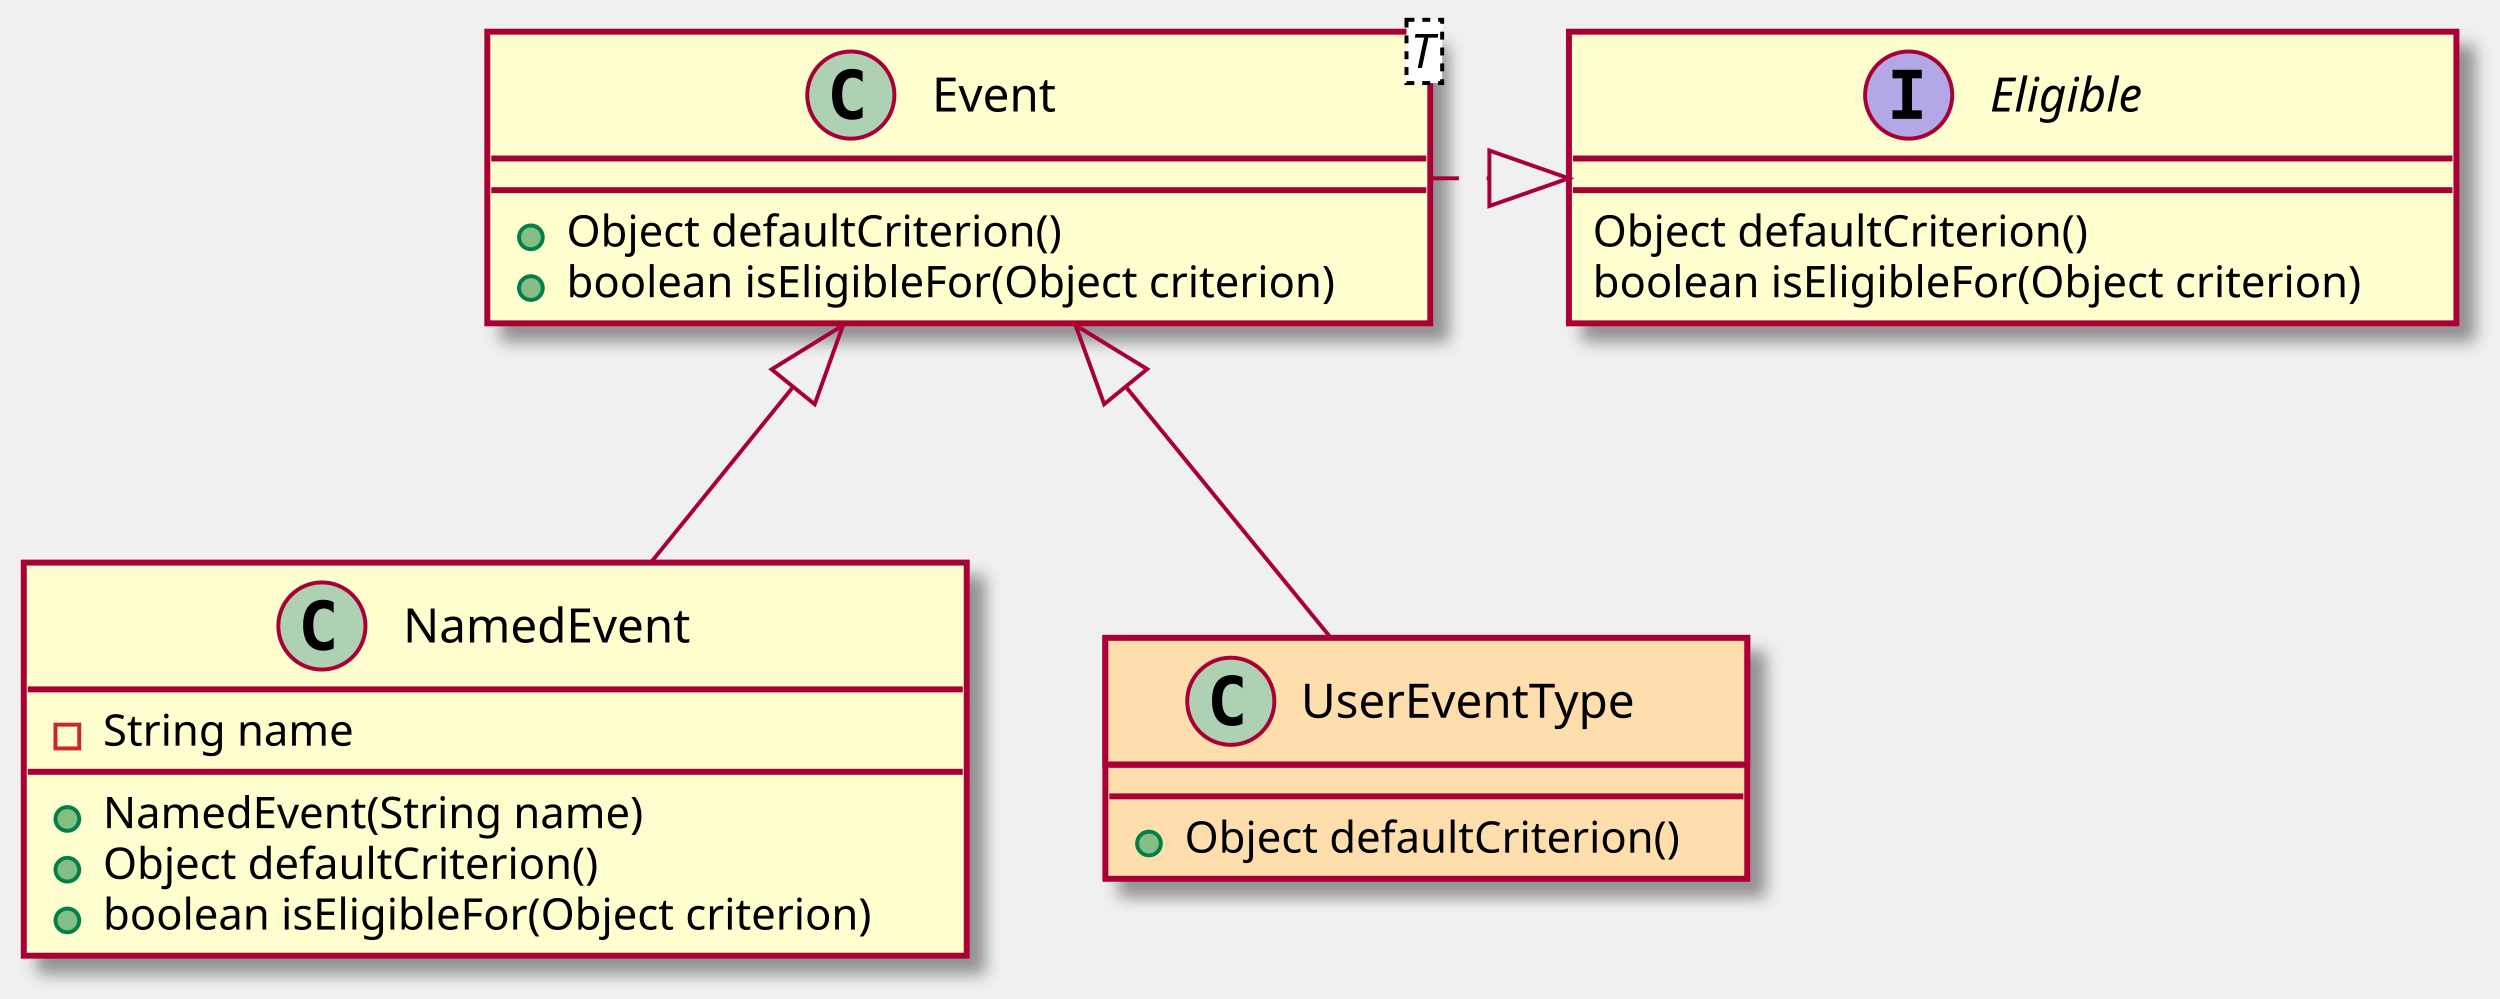
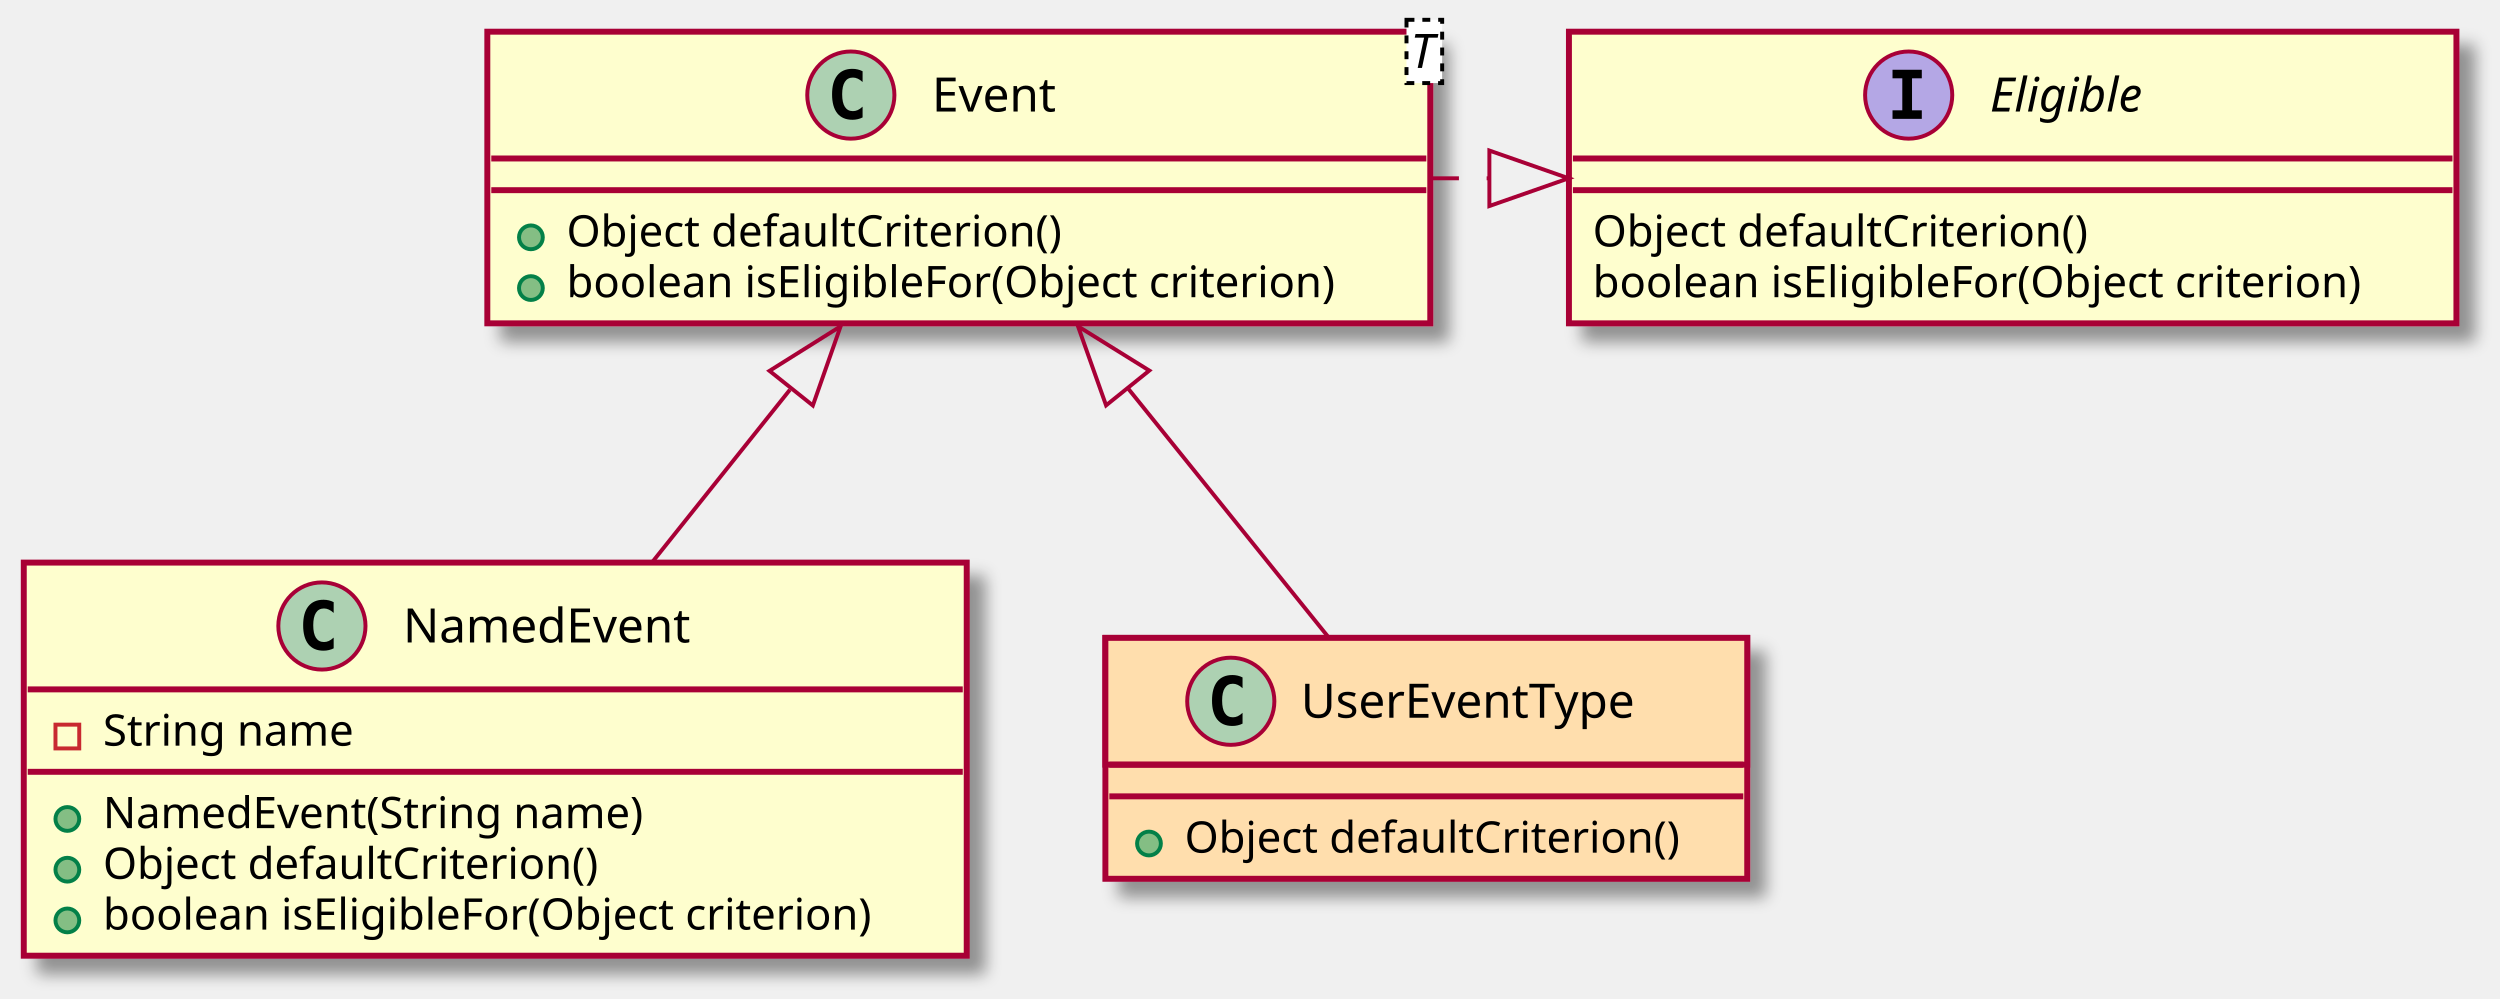
<svg xmlns="http://www.w3.org/2000/svg" contentScriptType="application/ecmascript" contentStyleType="text/css" height="252px" preserveAspectRatio="none" style="width:631px;height:252px;" version="1.1" viewBox="0 0 631 252" width="631px" zoomAndPan="magnify">
  <defs>
    <filter height="300%" id="fxqyueis6jcyf" width="300%" x="-1" y="-1">
      <feGaussianBlur result="blurOut" stdDeviation="2.0" />
      <feColorMatrix in="blurOut" result="blurOut2" type="matrix" values="0 0 0 0 0 0 0 0 0 0 0 0 0 0 0 0 0 0 .4 0" />
      <feOffset dx="4.0" dy="4.0" in="blurOut2" result="blurOut3" />
      <feBlend in="SourceGraphic" in2="blurOut3" mode="normal" />
    </filter>
  </defs>
  <g>
    <rect fill="#FEFECE" filter="url(#fxqyueis6jcyf)" height="73.609" id="Eligible" style="stroke: #A80036; stroke-width: 1.5;" width="224" x="396" y="8" />
    <ellipse cx="481.75" cy="24" fill="#B4A7E5" rx="11" ry="11" style="stroke: #A80036; stroke-width: 1.0;" />
    <path d="M477.672,19.766 L477.672,17.609 L485.062,17.609 L485.062,19.766 L482.594,19.766 L482.594,27.844 L485.062,27.844 L485.062,30 L477.672,30 L477.672,27.844 L480.141,27.844 L480.141,19.766 L477.672,19.766 Z " />
    <text fill="#000000" font-family="sans-serif" font-size="12" font-style="italic" lengthAdjust="spacingAndGlyphs" textLength="44" x="502.25" y="28.154">Eligible</text>
    <line style="stroke: #A80036; stroke-width: 1.5;" x1="397" x2="619" y1="40" y2="40" />
    <line style="stroke: #A80036; stroke-width: 1.5;" x1="397" x2="619" y1="48" y2="48" />
    <text fill="#000000" font-family="sans-serif" font-size="11" lengthAdjust="spacingAndGlyphs" textLength="136" x="402" y="62.21">Object defaultCriterion()</text>
    <text fill="#000000" font-family="sans-serif" font-size="11" lengthAdjust="spacingAndGlyphs" textLength="212" x="402" y="75.015">boolean isEligibleFor(Object criterion)</text>
    <rect fill="#FEFECE" filter="url(#fxqyueis6jcyf)" height="73.609" id="Event" style="stroke: #A80036; stroke-width: 1.5;" width="238" x="123" y="8" />
    <ellipse cx="214.75" cy="24" fill="#ADD1B2" rx="11" ry="11" style="stroke: #A80036; stroke-width: 1.0;" />
    <path d="M217.719,29.641 Q217.141,29.938 216.5,30.078 Q215.859,30.234 215.156,30.234 Q212.656,30.234 211.328,28.594 Q210.016,26.938 210.016,23.812 Q210.016,20.688 211.328,19.031 Q212.656,17.375 215.156,17.375 Q215.859,17.375 216.5,17.531 Q217.156,17.688 217.719,17.984 L217.719,20.703 Q217.094,20.125 216.5,19.859 Q215.906,19.578 215.281,19.578 Q213.938,19.578 213.25,20.656 Q212.562,21.719 212.562,23.812 Q212.562,25.906 213.25,26.984 Q213.938,28.047 215.281,28.047 Q215.906,28.047 216.5,27.781 Q217.094,27.5 217.719,26.922 L217.719,29.641 Z " />
    <text fill="#000000" font-family="sans-serif" font-size="12" lengthAdjust="spacingAndGlyphs" textLength="35" x="235.25" y="28.154">Event</text>
    <rect fill="#FFFFFF" height="15.969" style="stroke: #000000; stroke-width: 1.0; stroke-dasharray: 2.0,2.0;" width="9" x="355" y="5" />
    <text fill="#000000" font-family="sans-serif" font-size="12" font-style="italic" lengthAdjust="spacingAndGlyphs" textLength="7" x="356" y="17.139">T</text>
    <line style="stroke: #A80036; stroke-width: 1.5;" x1="124" x2="360" y1="40" y2="40" />
    <line style="stroke: #A80036; stroke-width: 1.5;" x1="124" x2="360" y1="48" y2="48" />
    <ellipse cx="134" cy="59.902" fill="#84BE84" rx="3" ry="3" style="stroke: #038048; stroke-width: 1.0;" />
    <text fill="#000000" font-family="sans-serif" font-size="11" lengthAdjust="spacingAndGlyphs" textLength="136" x="143" y="62.21">Object defaultCriterion()</text>
    <ellipse cx="134" cy="72.707" fill="#84BE84" rx="3" ry="3" style="stroke: #038048; stroke-width: 1.0;" />
    <text fill="#000000" font-family="sans-serif" font-size="11" lengthAdjust="spacingAndGlyphs" textLength="212" x="143" y="75.015">boolean isEligibleFor(Object criterion)</text>
    <rect fill="#FEFECE" filter="url(#fxqyueis6jcyf)" height="99.219" id="NamedEvent" style="stroke: #A80036; stroke-width: 1.5;" width="238" x="6" y="142" />
    <ellipse cx="81.25" cy="158" fill="#ADD1B2" rx="11" ry="11" style="stroke: #A80036; stroke-width: 1.0;" />
    <path d="M84.219,163.641 Q83.641,163.938 83,164.078 Q82.359,164.234 81.656,164.234 Q79.156,164.234 77.828,162.594 Q76.516,160.938 76.516,157.812 Q76.516,154.688 77.828,153.031 Q79.156,151.375 81.656,151.375 Q82.359,151.375 83,151.531 Q83.656,151.688 84.219,151.984 L84.219,154.703 Q83.594,154.125 83,153.859 Q82.406,153.578 81.781,153.578 Q80.438,153.578 79.75,154.656 Q79.062,155.719 79.062,157.812 Q79.062,159.906 79.75,160.984 Q80.438,162.047 81.781,162.047 Q82.406,162.047 83,161.781 Q83.594,161.5 84.219,160.922 L84.219,163.641 Z " />
    <text fill="#000000" font-family="sans-serif" font-size="12" lengthAdjust="spacingAndGlyphs" textLength="79" x="101.75" y="162.154">NamedEvent</text>
    <line style="stroke: #A80036; stroke-width: 1.5;" x1="7" x2="243" y1="174" y2="174" />
    <rect fill="none" height="6" style="stroke: #C82930; stroke-width: 1.0;" width="6" x="14" y="182.902" />
    <text fill="#000000" font-family="sans-serif" font-size="11" lengthAdjust="spacingAndGlyphs" textLength="70" x="26" y="188.21">String name</text>
    <line style="stroke: #A80036; stroke-width: 1.5;" x1="7" x2="243" y1="194.805" y2="194.805" />
    <ellipse cx="17" cy="206.707" fill="#84BE84" rx="3" ry="3" style="stroke: #038048; stroke-width: 1.0;" />
    <text fill="#000000" font-family="sans-serif" font-size="11" lengthAdjust="spacingAndGlyphs" textLength="149" x="26" y="209.015">NamedEvent(String name)</text>
    <ellipse cx="17" cy="219.512" fill="#84BE84" rx="3" ry="3" style="stroke: #038048; stroke-width: 1.0;" />
    <text fill="#000000" font-family="sans-serif" font-size="11" lengthAdjust="spacingAndGlyphs" textLength="136" x="26" y="221.82">Object defaultCriterion()</text>
    <ellipse cx="17" cy="232.316" fill="#84BE84" rx="3" ry="3" style="stroke: #038048; stroke-width: 1.0;" />
    <text fill="#000000" font-family="sans-serif" font-size="11" lengthAdjust="spacingAndGlyphs" textLength="212" x="26" y="234.625">boolean isEligibleFor(Object criterion)</text>
    <rect fill="#FFDEAD" filter="url(#fxqyueis6jcyf)" height="60.805" id="UserEventType" style="stroke: #A80036; stroke-width: 1.5;" width="162" x="279" y="161" />
    <rect fill="#FFDEAD" height="32" style="stroke: #A80036; stroke-width: 1.5;" width="162" x="279" y="161" />
    <ellipse cx="310.65" cy="177" fill="#ADD1B2" rx="11" ry="11" style="stroke: #A80036; stroke-width: 1.0;" />
    <path d="M313.619,182.641 Q313.041,182.938 312.4,183.078 Q311.759,183.234 311.056,183.234 Q308.556,183.234 307.228,181.594 Q305.916,179.938 305.916,176.812 Q305.916,173.688 307.228,172.031 Q308.556,170.375 311.056,170.375 Q311.759,170.375 312.4,170.531 Q313.056,170.688 313.619,170.984 L313.619,173.703 Q312.994,173.125 312.4,172.859 Q311.806,172.578 311.181,172.578 Q309.837,172.578 309.15,173.656 Q308.462,174.719 308.462,176.812 Q308.462,178.906 309.15,179.984 Q309.837,181.047 311.181,181.047 Q311.806,181.047 312.4,180.781 Q312.994,180.5 313.619,179.922 L313.619,182.641 Z " />
    <text fill="#000000" font-family="sans-serif" font-size="12" lengthAdjust="spacingAndGlyphs" textLength="93" x="328.35" y="181.154">UserEventType</text>
    <line style="stroke: #A80036; stroke-width: 1.5;" x1="280" x2="440" y1="193" y2="193" />
    <line style="stroke: #A80036; stroke-width: 1.5;" x1="280" x2="440" y1="201" y2="201" />
    <ellipse cx="290" cy="212.902" fill="#84BE84" rx="3" ry="3" style="stroke: #038048; stroke-width: 1.0;" />
    <text fill="#000000" font-family="sans-serif" font-size="11" lengthAdjust="spacingAndGlyphs" textLength="136" x="299" y="215.21">Object defaultCriterion()</text>
    <path d="M361.232,45 C366.11,45 370.988,45 375.865,45 " fill="none" id="Event-Eligible" style="stroke: #A80036; stroke-width: 1.0; stroke-dasharray: 7.0,7.0;" />
    <polygon fill="none" points="375.918,38,395.918,45,375.918,52,375.918,38" style="stroke: #A80036; stroke-width: 1.0;" />
-     <path d="M200.157,97.677 C188.521,112.049 175.926,127.605 164.432,141.799 " fill="none" id="Event-NamedEvent" style="stroke: #A80036; stroke-width: 1.0;" />
-     <polygon fill="none" points="194.752,93.229,212.778,82.091,205.633,102.039,194.752,93.229" style="stroke: #A80036; stroke-width: 1.0;" />
-     <path d="M284.165,97.634 C301.443,118.793 320.824,142.526 335.668,160.703 " fill="none" id="Event-UserEventType" style="stroke: #A80036; stroke-width: 1.0;" />
-     <polygon fill="none" points="278.7,102.009,271.472,82.091,289.544,93.154,278.7,102.009" style="stroke: #A80036; stroke-width: 1.0;" />
+     <path d="M199.385,98.359 C188.06,112.54 175.875,127.798 164.711,141.776 " fill="none" id="Event-NamedEvent" style="stroke: #A80036; stroke-width: 1.0;" />
+     <polygon fill="none" points="194.223,93.607,212.173,82.347,205.162,102.343,194.223,93.607" style="stroke: #A80036; stroke-width: 1.0;" />
+     <path d="M284.823,98.166 C301.732,119.159 320.563,142.537 335.148,160.645 " fill="none" id="Event-UserEventType" style="stroke: #A80036; stroke-width: 1.0;" />
+     <polygon fill="none" points="279.176,102.314,272.082,82.347,290.079,93.532,279.176,102.314" style="stroke: #A80036; stroke-width: 1.0;" />
  </g>
</svg>
